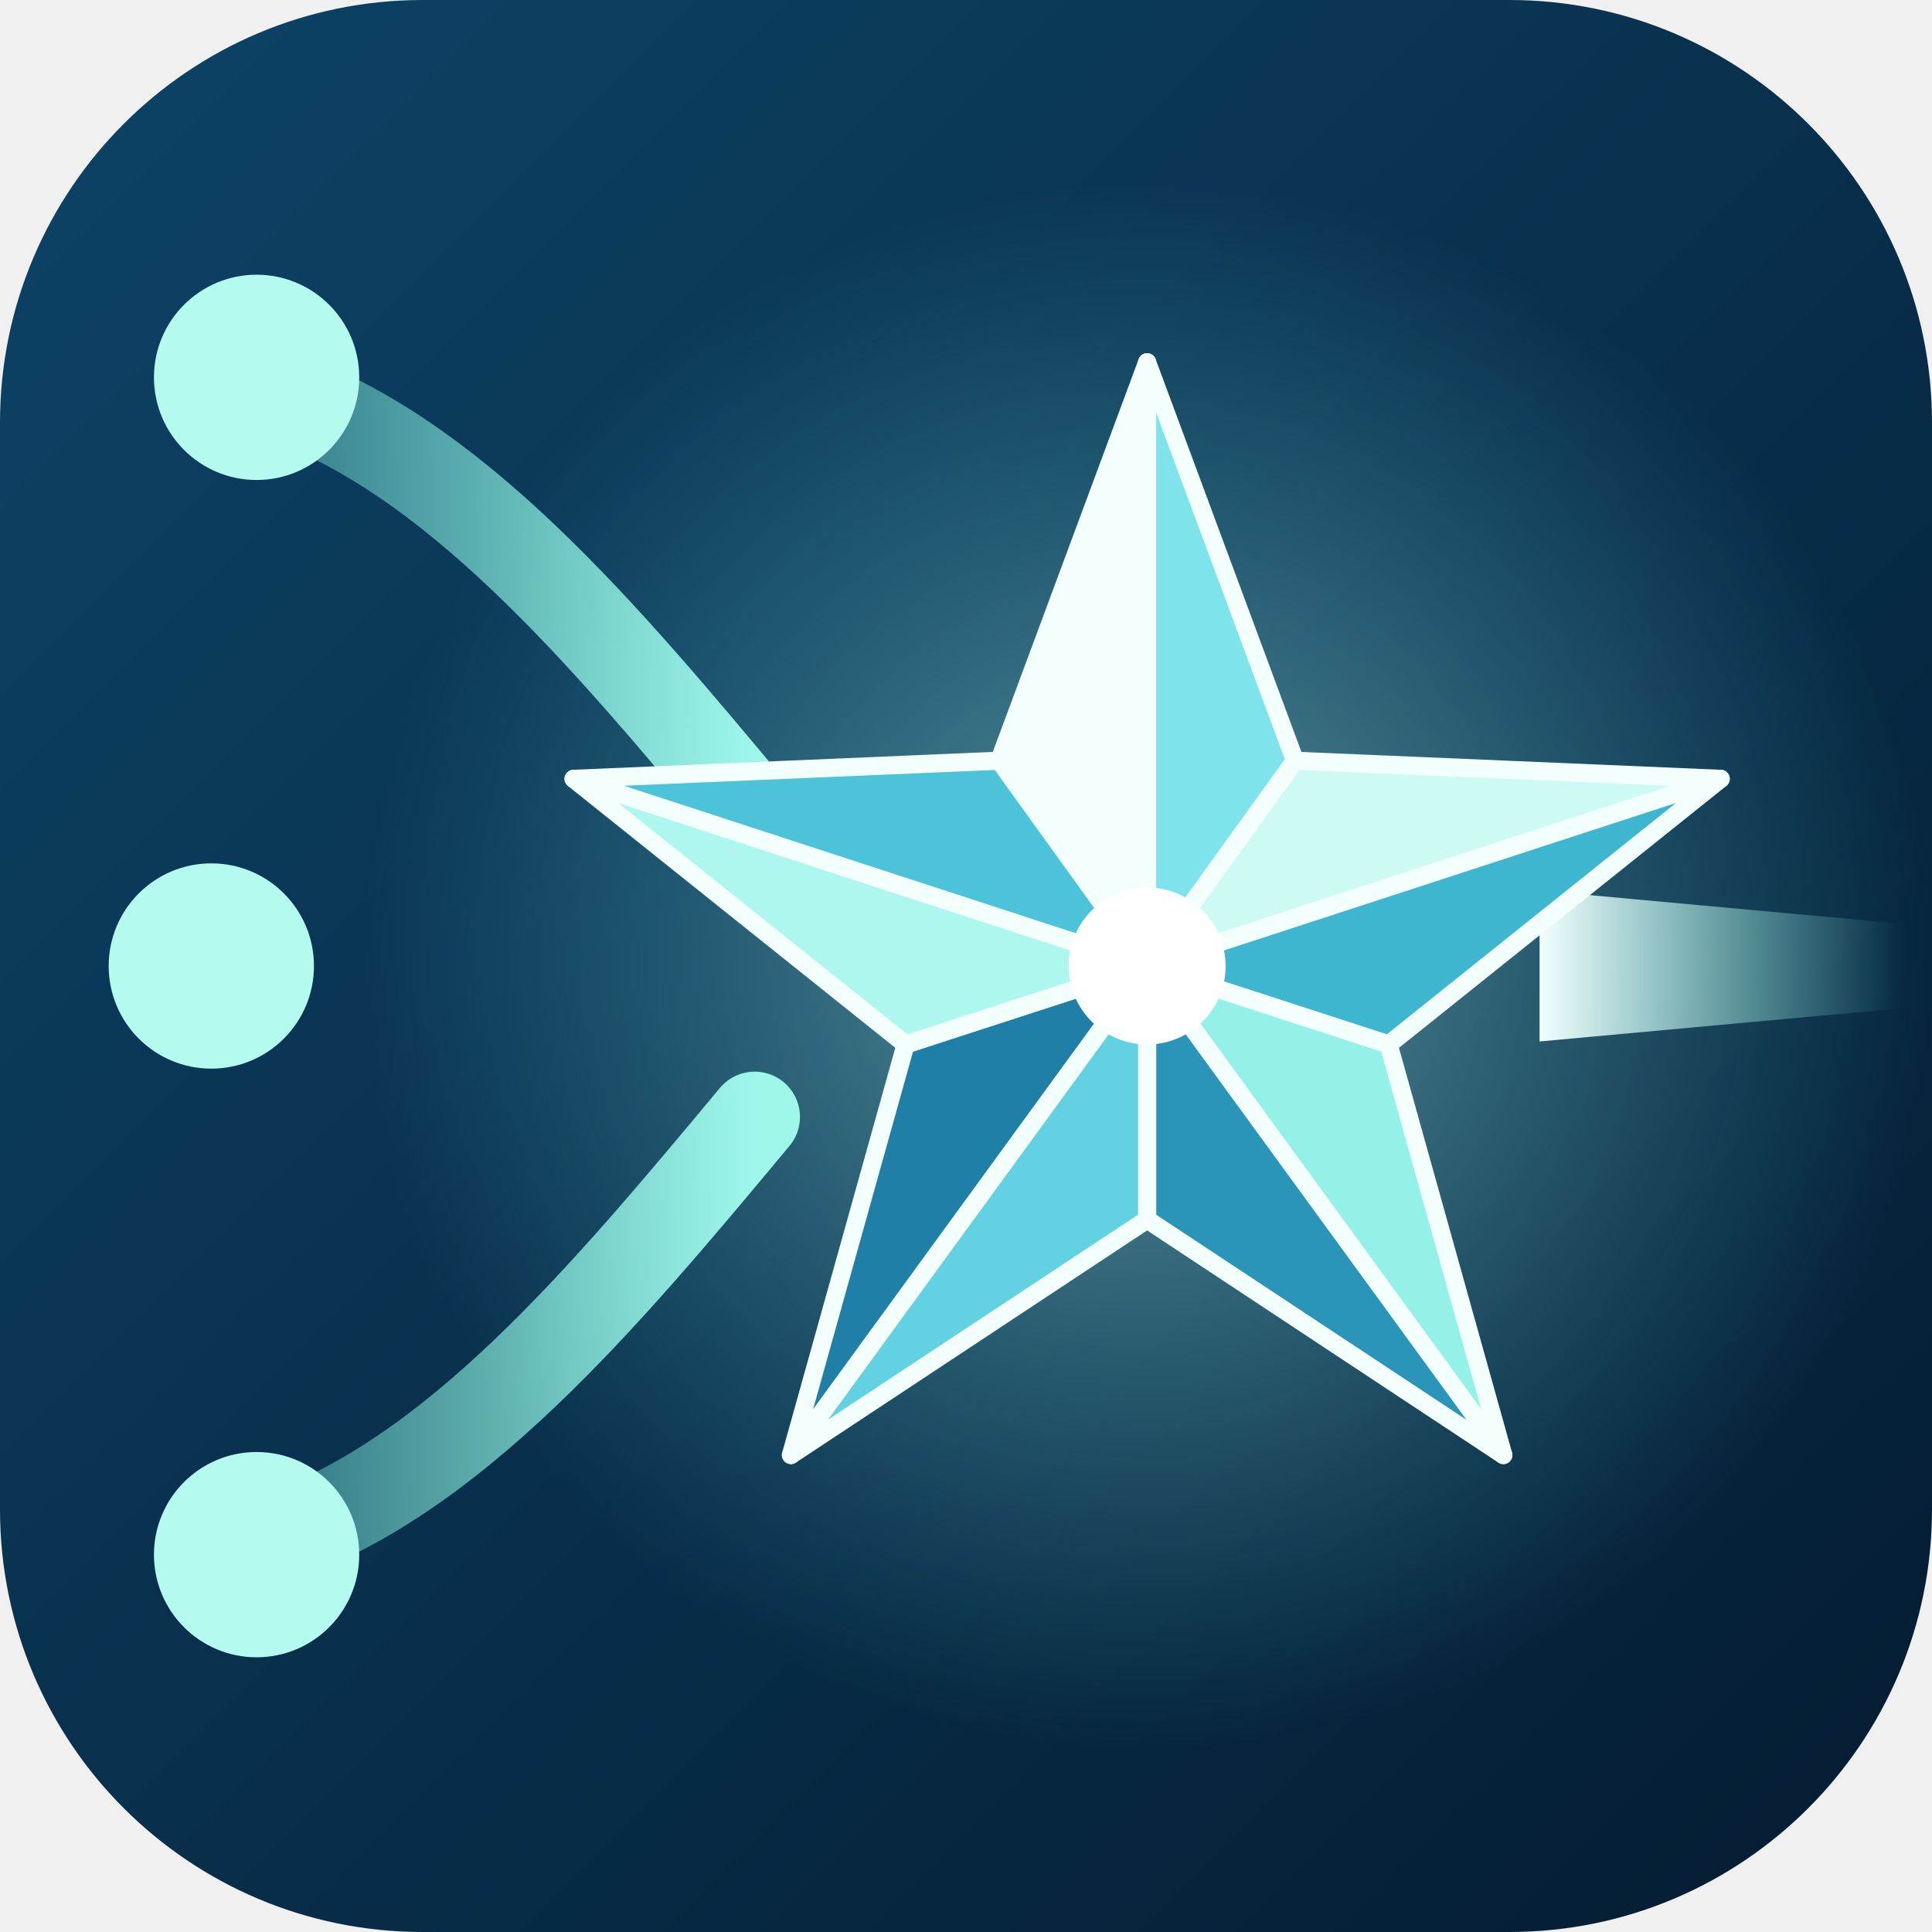
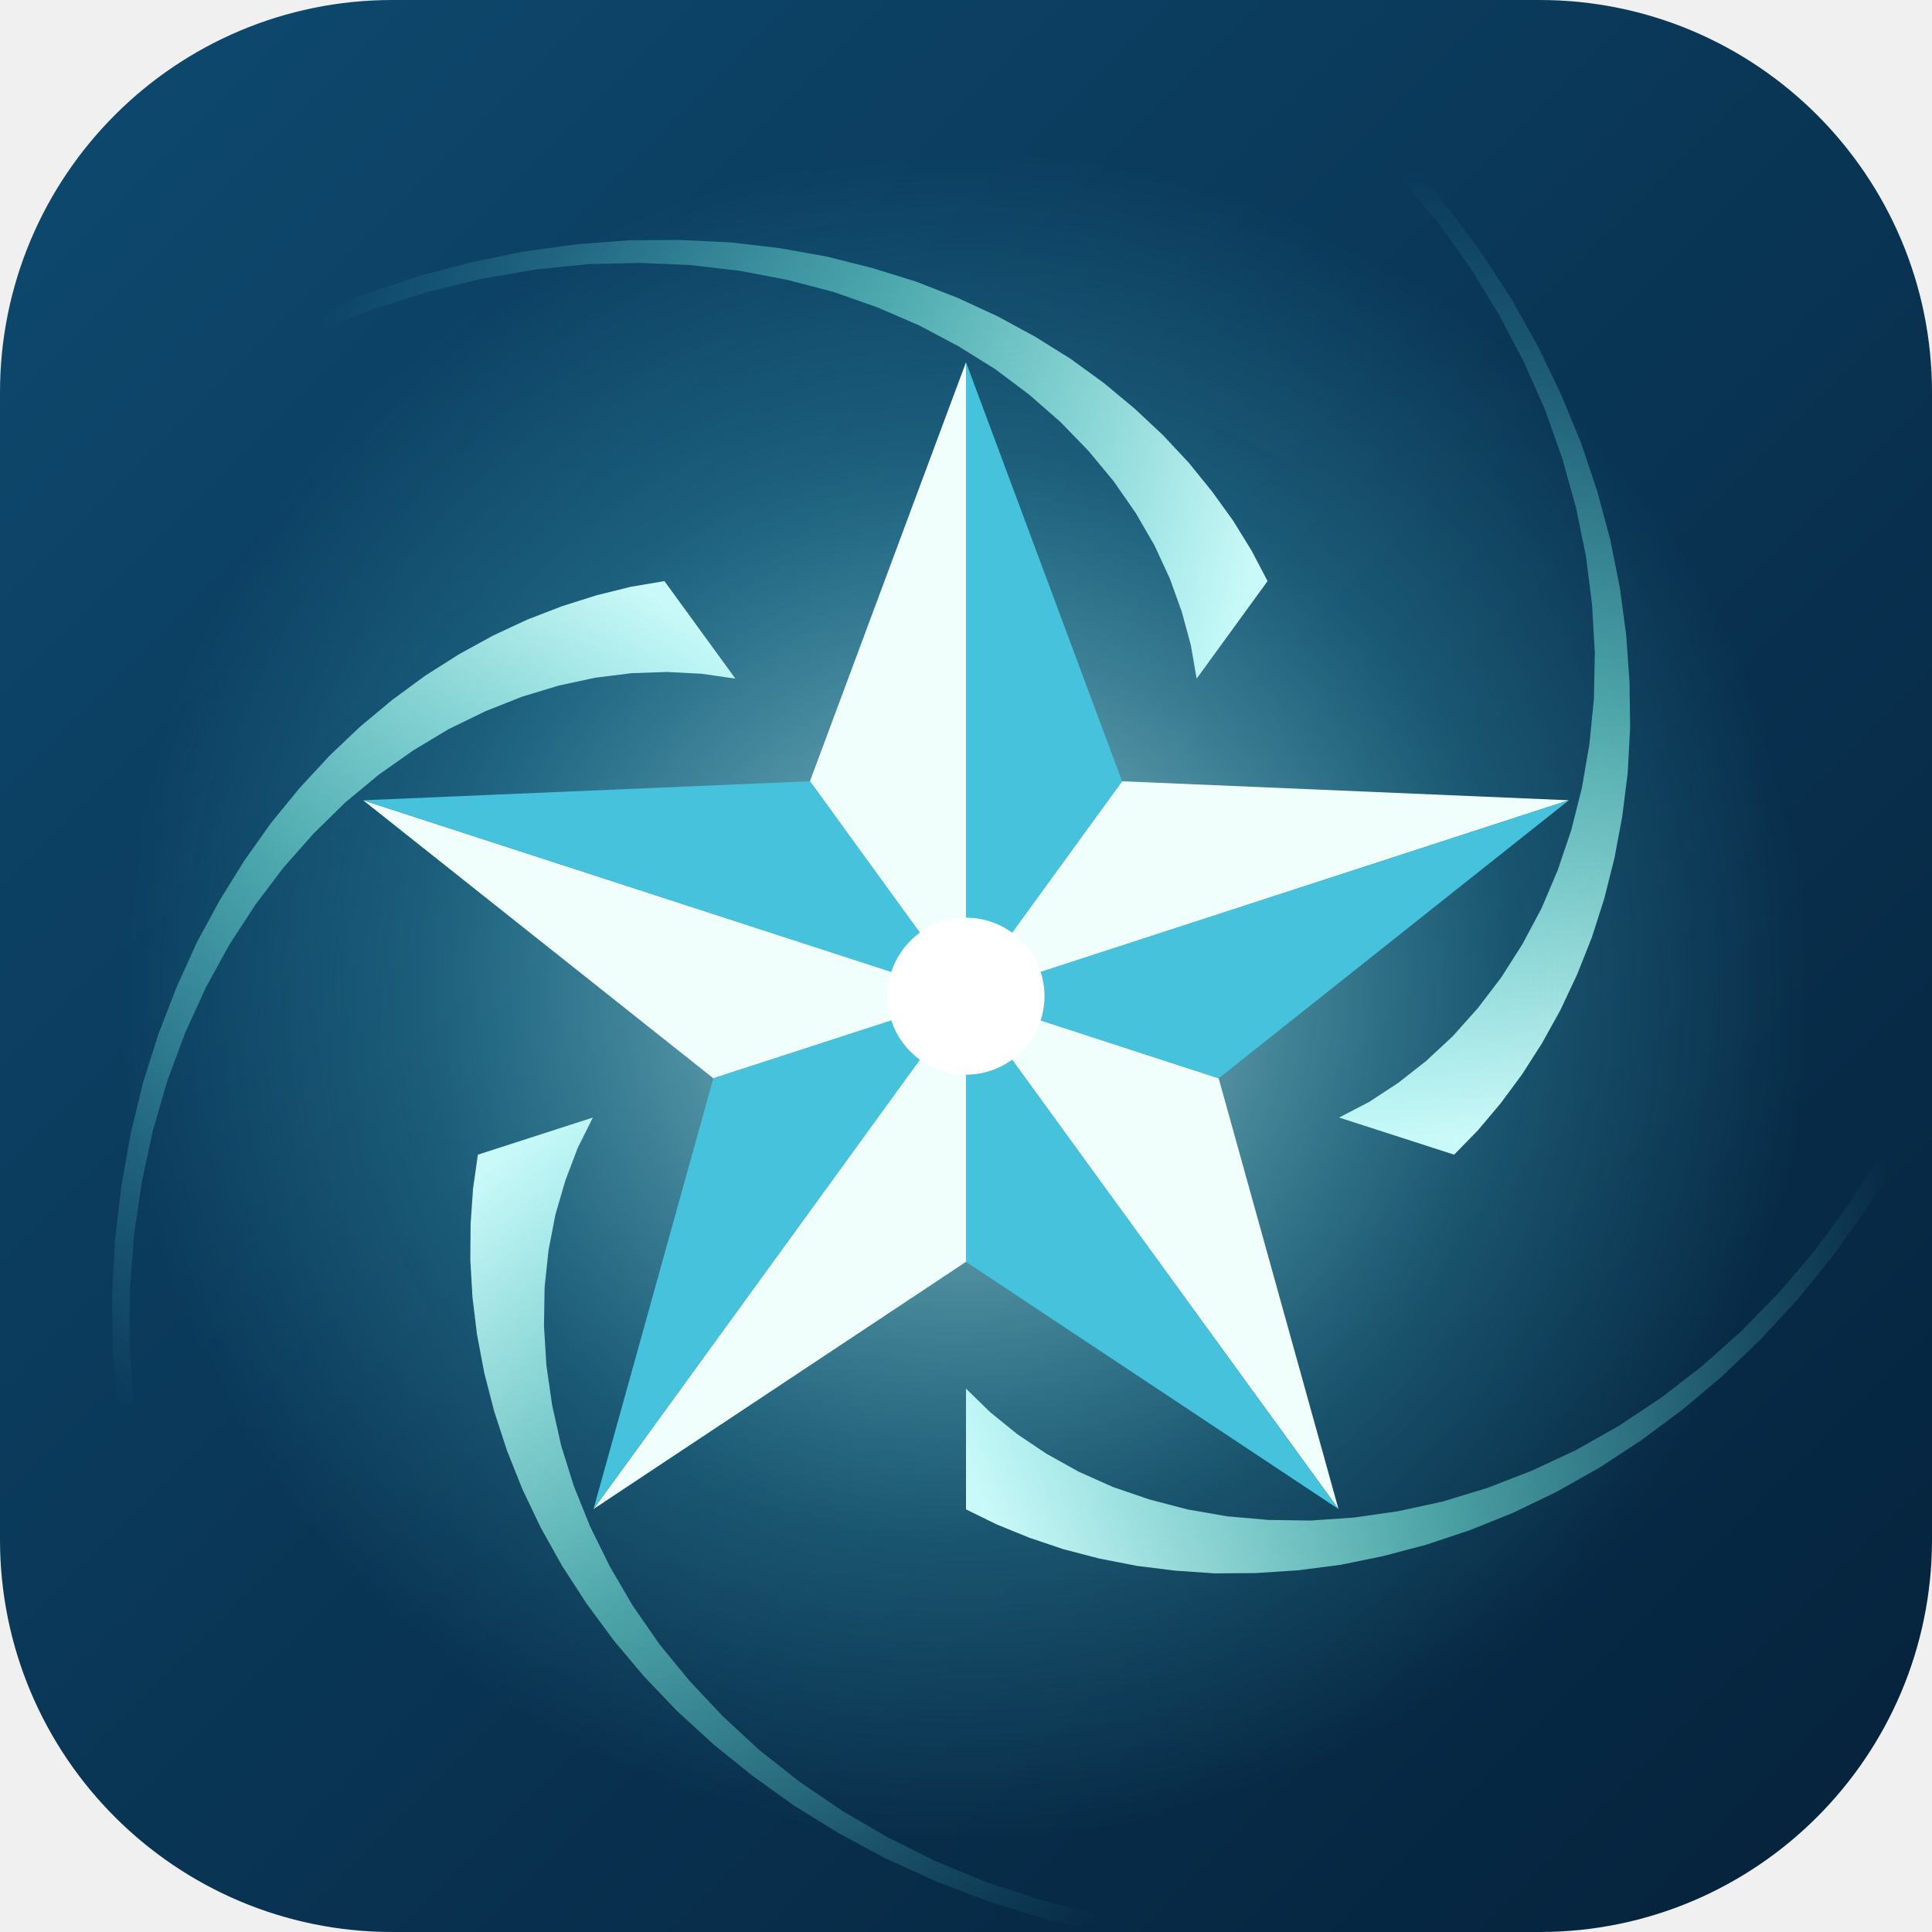
<svg xmlns="http://www.w3.org/2000/svg" viewBox="0 0 64 64">
  <defs>
    <linearGradient id="bg" x1="0" y1="0" x2="1" y2="1">
-       <stop offset="0" stop-color="#0d4468" />
-       <stop offset="1" stop-color="#041b30" />
+       <stop offset="0" stop-color="#0e4a70" />
+       <stop offset="1" stop-color="#05213a" />
    </linearGradient>
-     <linearGradient id="feed" x1="0" y1="0" x2="1" y2="0">
-       <stop offset="0" stop-color="#7ff5e1" stop-opacity=".35" />
-       <stop offset="1" stop-color="#9ff7ea" />
-     </linearGradient>
-     <linearGradient id="beam" x1="0" y1="0" x2="1" y2="0">
-       <stop offset="0" stop-color="#f2fffd" />
-       <stop offset="1" stop-color="#7ff5e1" stop-opacity="0" />
-     </linearGradient>
-     <radialGradient id="glow" cx="38" cy="32" r="26" gradientUnits="userSpaceOnUse">
-       <stop offset="0" stop-color="#bff9f0" stop-opacity=".5" />
+     <radialGradient id="glow" cx="32" cy="33" r="28" gradientUnits="userSpaceOnUse">
+       <stop offset="0" stop-color="#d6fcf6" stop-opacity=".75" />
+       <stop offset=".65" stop-color="#5ee6f2" stop-opacity=".2" />
      <stop offset="1" stop-color="#5ee6f2" stop-opacity="0" />
    </radialGradient>
+     <linearGradient id="s0" gradientUnits="userSpaceOnUse" x1="10.5" y1="10.7" x2="40.8" y2="20.9">
+       <stop offset="0" stop-color="#5ee6f2" stop-opacity="0" />
+       <stop offset=".55" stop-color="#7ff5e1" stop-opacity=".55" />
+       <stop offset="1" stop-color="#e9fffb" />
+     </linearGradient>
+     <linearGradient id="s1" gradientUnits="userSpaceOnUse" x1="46.6" y1="5.6" x2="46.3" y2="37.6">
+       <stop offset="0" stop-color="#5ee6f2" stop-opacity="0" />
+       <stop offset=".55" stop-color="#7ff5e1" stop-opacity=".55" />
+       <stop offset="1" stop-color="#e9fffb" />
+     </linearGradient>
+     <linearGradient id="s2" gradientUnits="userSpaceOnUse" x1="62.5" y1="38.4" x2="32.0" y2="48.0">
+       <stop offset="0" stop-color="#5ee6f2" stop-opacity="0" />
+       <stop offset=".55" stop-color="#7ff5e1" stop-opacity=".55" />
+       <stop offset="1" stop-color="#e9fffb" />
+     </linearGradient>
+     <linearGradient id="s3" gradientUnits="userSpaceOnUse" x1="36.3" y1="63.7" x2="17.7" y2="37.6">
+       <stop offset="0" stop-color="#5ee6f2" stop-opacity="0" />
+       <stop offset=".55" stop-color="#7ff5e1" stop-opacity=".55" />
+       <stop offset="1" stop-color="#e9fffb" />
+     </linearGradient>
+     <linearGradient id="s4" gradientUnits="userSpaceOnUse" x1="4.1" y1="46.6" x2="23.2" y2="20.9">
+       <stop offset="0" stop-color="#5ee6f2" stop-opacity="0" />
+       <stop offset=".55" stop-color="#7ff5e1" stop-opacity=".55" />
+       <stop offset="1" stop-color="#e9fffb" />
+     </linearGradient>
  </defs>
-   <rect width="64" height="64" rx="14" fill="url(#bg)" />
-   <circle cx="38" cy="32" r="26" fill="url(#glow)" />
-   <g fill="none" stroke="url(#feed)" stroke-width="3" stroke-linecap="round">
-     <path d="M9 13C15 15 20 21 25 27" />
-     <path d="M8 32H22" />
-     <path d="M9 51C15 49 20 43 25 37" />
-   </g>
-   <g fill="#b4faef">
-     <circle cx="8.5" cy="12.5" r="3.4" />
-     <circle cx="7" cy="32" r="3.4" />
-     <circle cx="8.5" cy="51.5" r="3.4" />
-   </g>
-   <path d="M51 29.5 63 30.6 63 33.4 51 34.5Z" fill="url(#beam)" />
-   <g stroke="#f2fffd" stroke-width=".6" stroke-linejoin="round">
-     <path d="M38 32 33.1 25.2 38 12Z" fill="#f2fffd" />
-     <path d="M38 32 38 12 42.9 25.2Z" fill="#7fe3ec" />
-     <path d="M38 32 42.9 25.2 57 25.8Z" fill="#cdfbf4" />
-     <path d="M38 32 57 25.8 46 34.6Z" fill="#3fb6cf" />
-     <path d="M38 32 46 34.6 49.8 48.2Z" fill="#94f1e8" />
-     <path d="M38 32 49.8 48.2 38 40.4Z" fill="#2a95b8" />
-     <path d="M38 32 38 40.4 26.2 48.2Z" fill="#62d2e2" />
-     <path d="M38 32 26.2 48.2 30 34.6Z" fill="#1f7fa6" />
-     <path d="M38 32 30 34.6 19 25.8Z" fill="#aef7ee" />
-     <path d="M38 32 19 25.8 33.1 25.2Z" fill="#4cc3d8" />
-   </g>
-   <circle cx="38" cy="32" r="2.6" fill="#ffffff" />
+   <rect width="64" height="64" rx="13" fill="url(#bg)" />
+   <path d="M10.26 10.48 12.04 9.76 13.82 9.16 15.60 8.69 17.37 8.33 19.12 8.09 20.85 7.96 22.55 7.95 24.21 8.03 25.82 8.22 27.39 8.50 28.90 8.88 30.35 9.33 31.73 9.87 33.05 10.48 34.30 11.16 35.47 11.89 36.57 12.69 37.58 13.53 38.52 14.41 39.38 15.33 40.15 16.28 40.85 17.25 41.46 18.24 41.99 19.25 39.64 22.48 39.45 21.38 39.15 20.27 38.75 19.16 38.24 18.06 37.62 16.99 36.89 15.94 36.06 14.94 35.13 13.98 34.09 13.07 32.97 12.23 31.75 11.47 30.45 10.78 29.06 10.18 27.61 9.67 26.08 9.27 24.50 8.97 22.86 8.78 21.18 8.71 19.47 8.75 17.73 8.93 15.97 9.23 14.20 9.66 12.43 10.22 10.67 10.92Z" fill="url(#s0)" />
+   <path d="M46.69 5.36 47.93 6.83 49.05 8.34 50.06 9.89 50.94 11.46 51.71 13.06 52.37 14.66 52.91 16.27 53.34 17.87 53.66 19.47 53.87 21.04 53.98 22.59 54.00 24.11 53.92 25.60 53.74 27.04 53.48 28.43 53.14 29.78 52.73 31.06 52.24 32.29 51.69 33.46 51.08 34.56 50.42 35.59 49.71 36.55 48.96 37.44 48.17 38.25 44.36 37.02 45.36 36.50 46.32 35.87 47.25 35.14 48.13 34.32 48.96 33.39 49.73 32.38 50.43 31.28 51.06 30.10 51.60 28.83 52.05 27.50 52.40 26.11 52.65 24.66 52.80 23.15 52.83 21.61 52.74 20.04 52.54 18.44 52.21 16.83 51.76 15.21 51.19 13.59 50.48 11.99 49.65 10.41 48.70 8.86 47.62 7.35 46.41 5.89Z" fill="url(#s1)" />
+   <path d="M62.82 38.44 61.81 40.07 60.72 41.60 59.56 43.03 58.33 44.36 57.06 45.58 55.73 46.70 54.37 47.71 52.98 48.62 51.56 49.42 50.13 50.11 48.69 50.69 47.25 51.17 45.81 51.55 44.39 51.84 42.98 52.02 41.60 52.11 40.25 52.12 38.93 52.03 37.65 51.87 36.42 51.63 35.23 51.32 34.10 50.94 33.02 50.50 32.00 50.00 32.00 46.00 32.80 46.78 33.70 47.51 34.67 48.16 35.73 48.75 36.87 49.26 38.07 49.67 39.33 50.00 40.65 50.23 42.02 50.35 43.42 50.37 44.86 50.27 46.32 50.06 47.79 49.74 49.27 49.29 50.74 48.72 52.20 48.04 53.63 47.23 55.03 46.30 56.39 45.25 57.70 44.08 58.94 42.81 60.12 41.42 61.22 39.93 62.23 38.33Z" fill="url(#s2)" />
+   <path d="M36.36 64.00 34.49 63.53 32.70 62.97 30.98 62.31 29.33 61.56 27.77 60.72 26.30 59.81 24.92 58.82 23.63 57.78 22.43 56.68 21.33 55.53 20.33 54.34 19.43 53.12 18.62 51.87 17.91 50.60 17.30 49.32 16.79 48.04 16.37 46.75 16.04 45.47 15.80 44.20 15.65 42.96 15.58 41.73 15.59 40.54 15.67 39.38 15.83 38.25 19.64 37.02 19.14 38.02 18.73 39.10 18.40 40.23 18.17 41.42 18.04 42.65 18.02 43.92 18.10 45.23 18.29 46.55 18.59 47.89 19.01 49.23 19.55 50.57 20.20 51.89 20.96 53.19 21.84 54.46 22.84 55.68 23.94 56.85 25.15 57.97 26.47 59.01 27.89 59.98 29.40 60.86 31.00 61.66 32.68 62.35 34.44 62.93 36.27 63.40Z" fill="url(#s3)" />
+   <path d="M3.87 46.72 3.73 44.81 3.71 42.92 3.81 41.08 4.02 39.29 4.33 37.55 4.74 35.86 5.25 34.25 5.85 32.70 6.52 31.22 7.28 29.82 8.10 28.50 8.98 27.26 9.92 26.11 10.91 25.04 11.93 24.07 13.00 23.18 14.09 22.38 15.21 21.67 16.34 21.05 17.48 20.52 18.62 20.08 19.76 19.72 20.89 19.44 22.01 19.25 24.36 22.48 23.25 22.32 22.10 22.26 20.92 22.30 19.72 22.45 18.51 22.71 17.29 23.08 16.08 23.56 14.87 24.15 13.70 24.85 12.55 25.66 11.44 26.58 10.39 27.61 9.39 28.74 8.46 29.97 7.60 31.29 6.82 32.71 6.14 34.20 5.55 35.78 5.07 37.43 4.70 39.14 4.44 40.90 4.30 42.72 4.29 44.57 4.41 46.46Z" fill="url(#s4)" />
+   <circle cx="32" cy="33" r="28" fill="url(#glow)" />
+   <path d="M32.00 33.00 26.83 25.88 32.00 12.00Z M32.00 33.00 37.17 25.88 51.97 26.51Z M32.00 33.00 40.37 35.72 44.34 49.99Z M32.00 33.00 32.00 41.80 19.66 49.99Z M32.00 33.00 23.63 35.72 12.03 26.51Z" fill="#f0fffc" />
+   <path d="M32.00 33.00 32.00 12.00 37.17 25.88Z M32.00 33.00 51.97 26.51 40.37 35.72Z M32.00 33.00 44.34 49.99 32.00 41.80Z M32.00 33.00 19.66 49.99 23.63 35.72Z M32.00 33.00 12.03 26.51 26.83 25.88Z" fill="#46c2dc" />
+   <circle cx="32" cy="33" r="2.6" fill="#fff" />
</svg>
